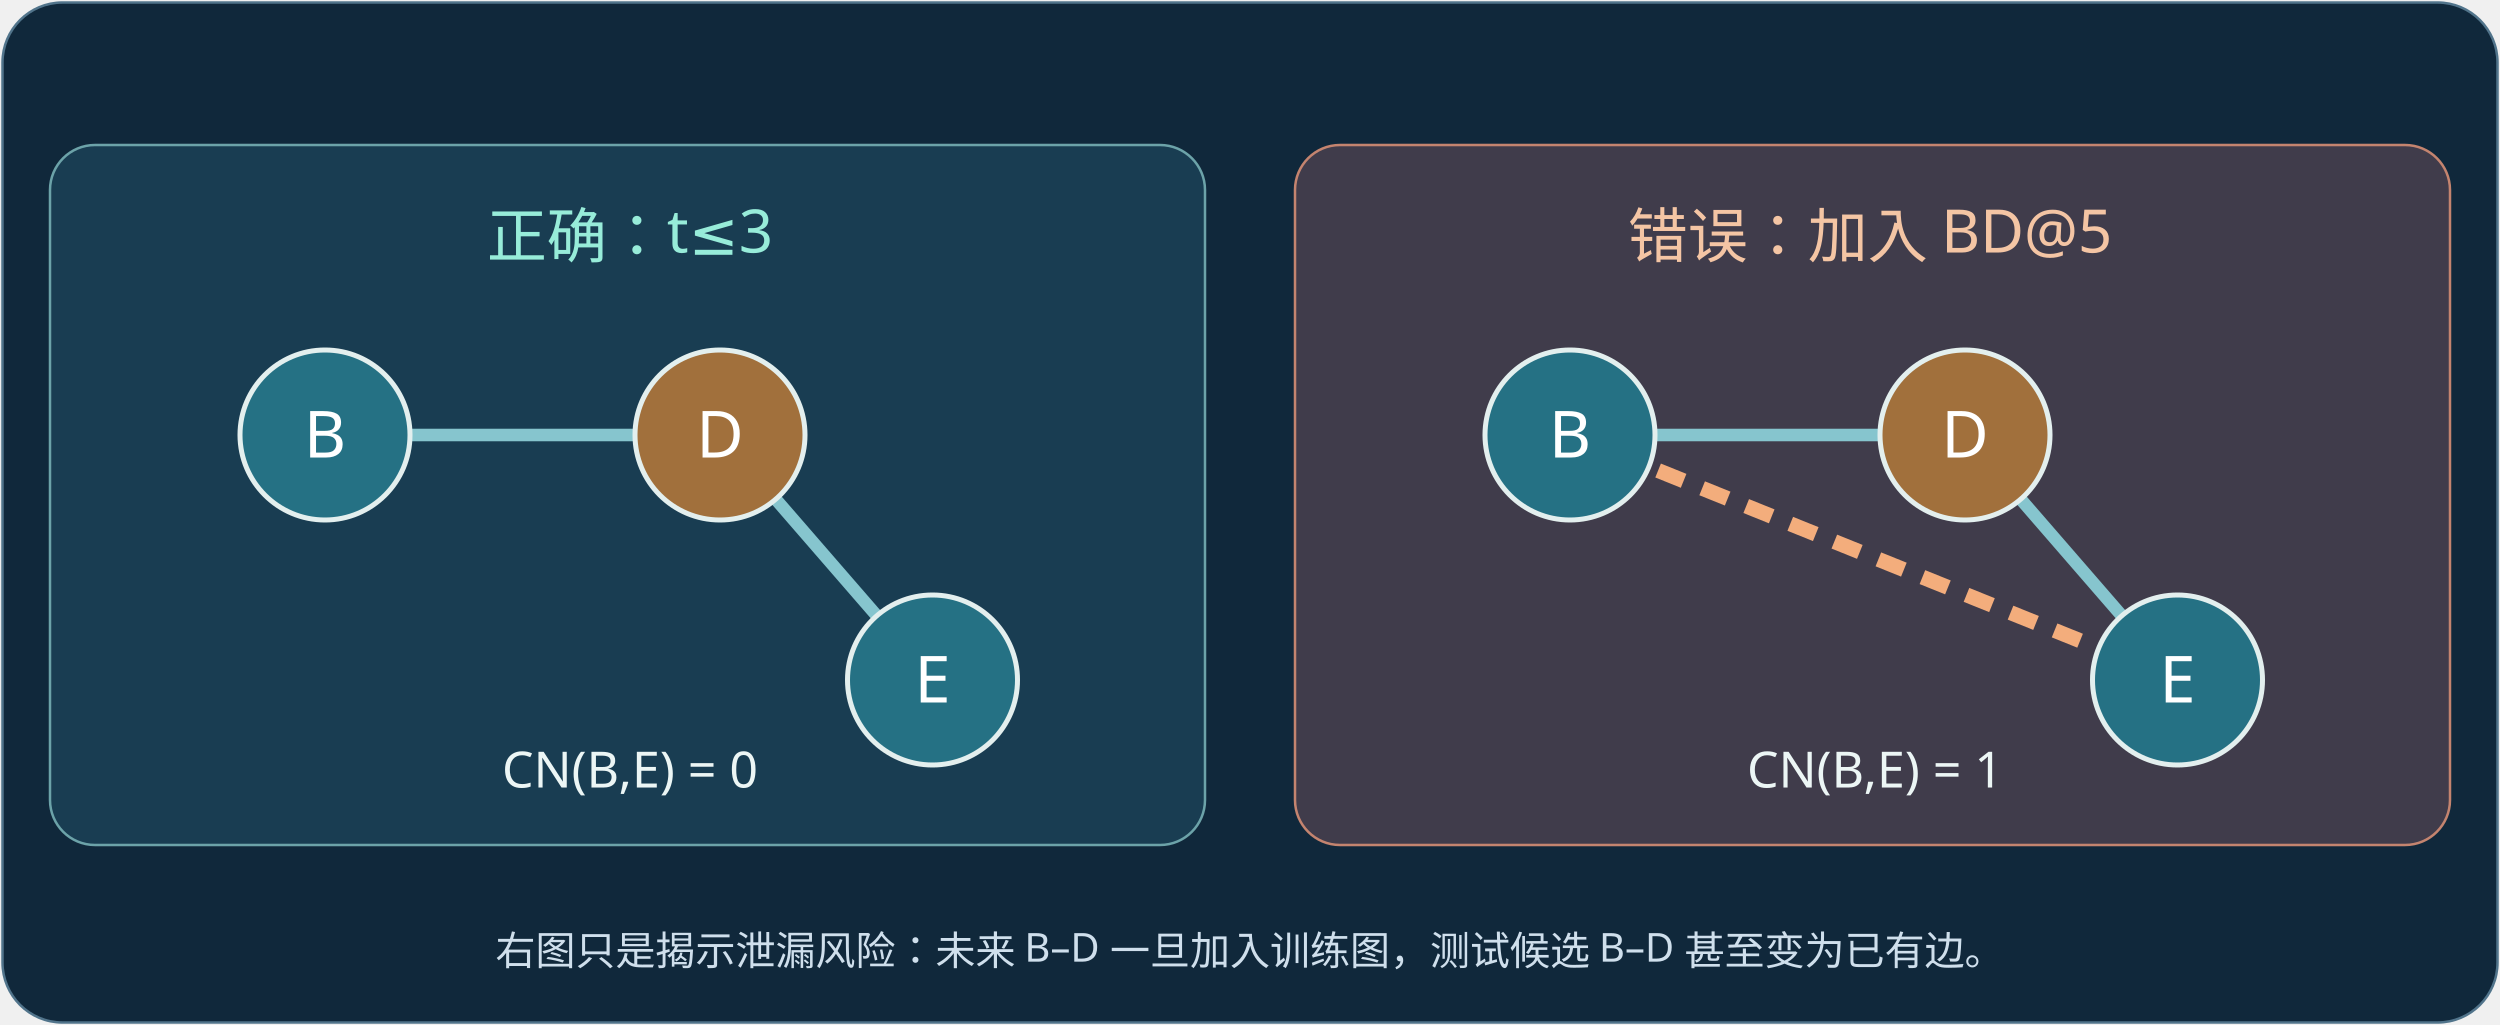
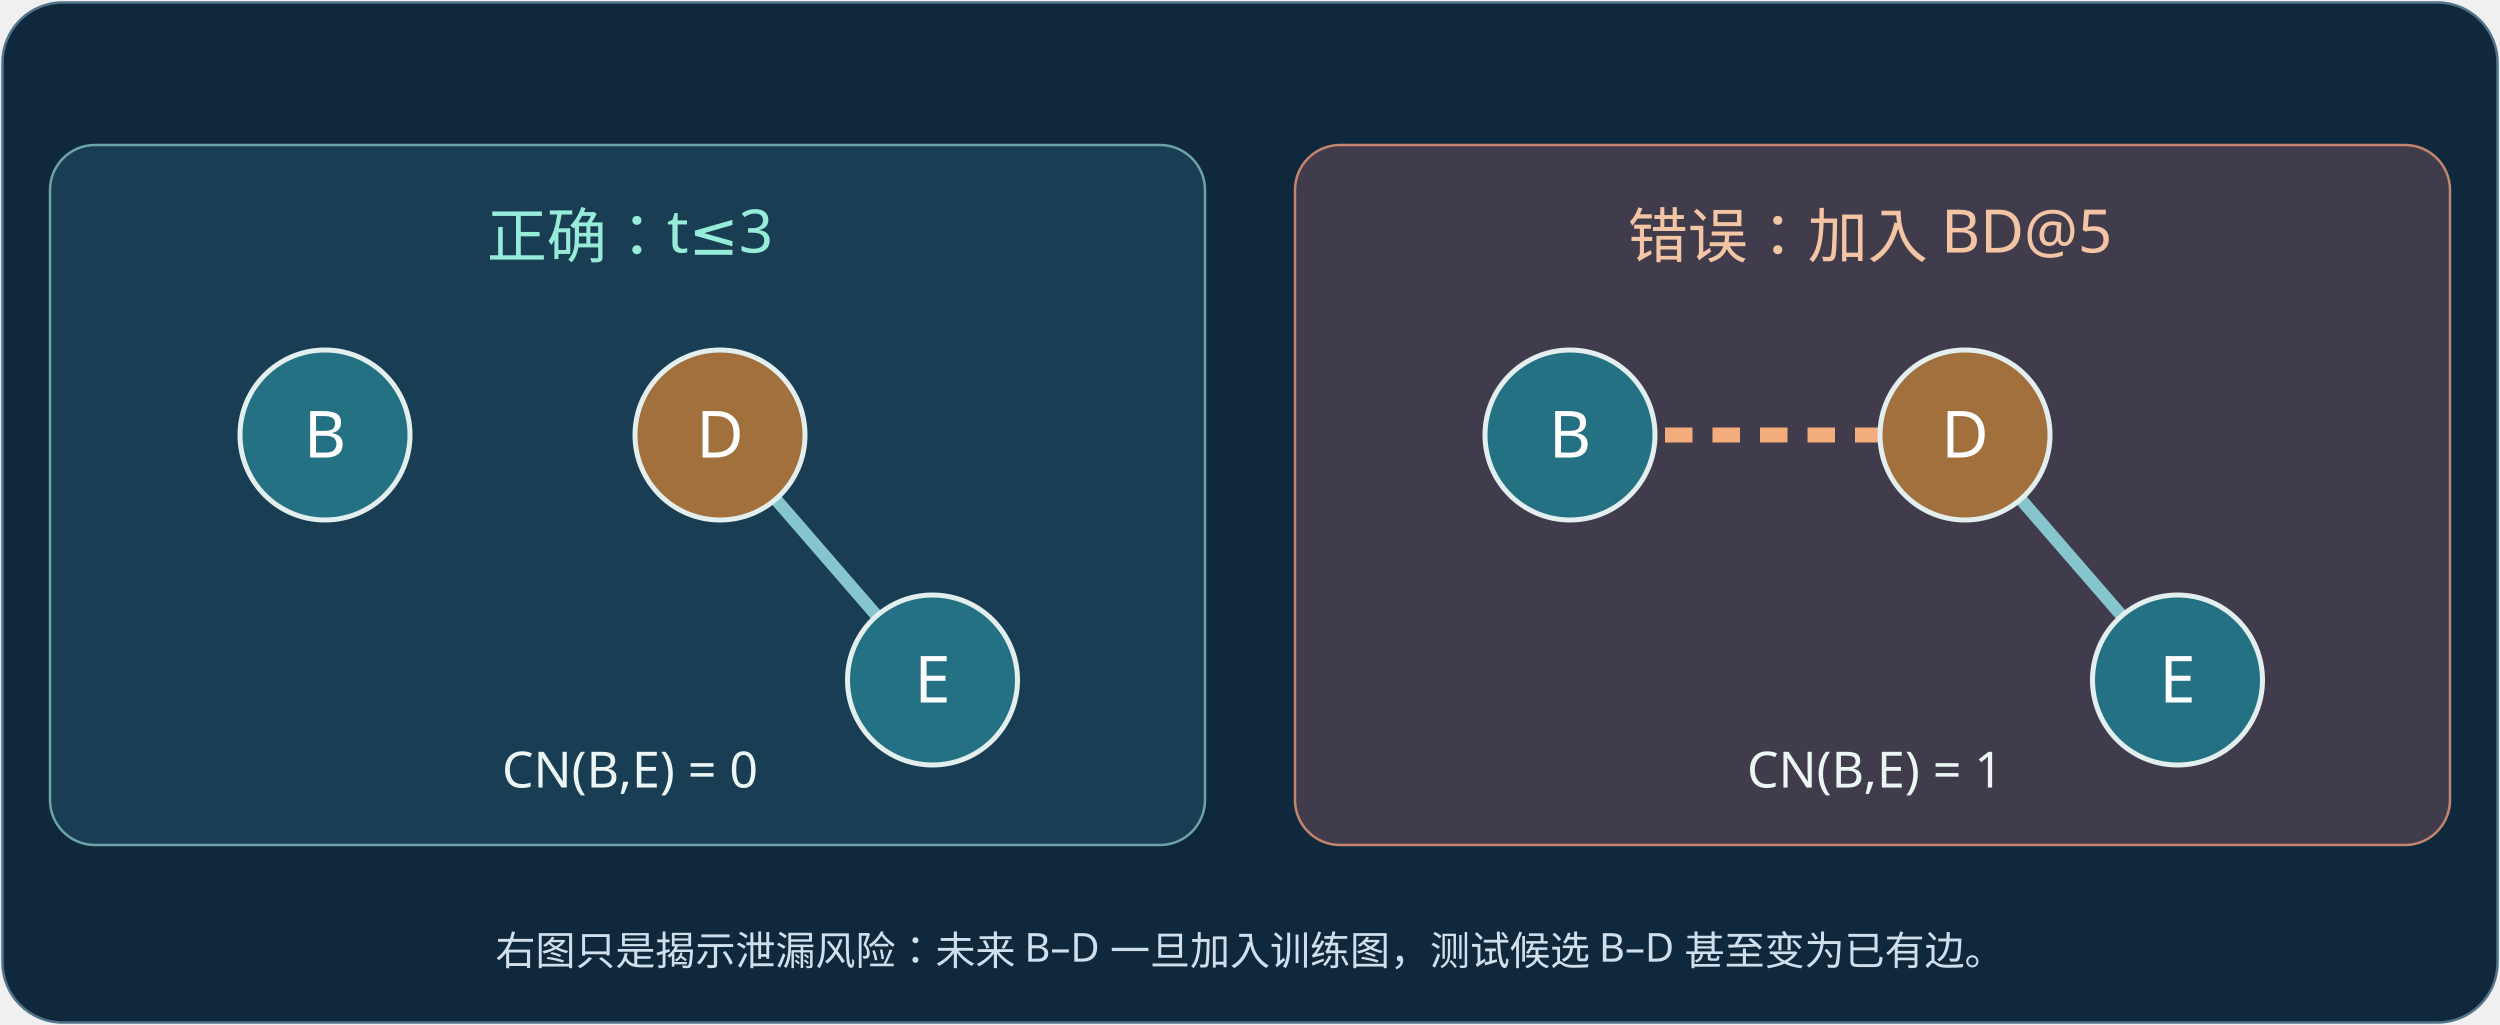
<svg xmlns="http://www.w3.org/2000/svg" viewBox="0 0 1000 410" role="img" aria-labelledby="f-pollution-title f-pollution-desc">
  <rect x="1" y="1" width="998" height="408" rx="24" fill="#10283b" stroke="#51748b" />
  <g font-family="system-ui,'PingFang SC',sans-serif">
    <rect x="20" y="58" width="462" height="280" rx="18" fill="#193d52" stroke="#6ca3a9" />
    <rect x="518" y="58" width="462" height="280" rx="18" fill="#403c4b" stroke="#c4846f" />
    <text x="252" y="103" fill="#97ecd9" font-size="24" text-anchor="middle">正确：t≤3</text>
    <text x="748" y="103" fill="#f4c5a4" font-size="24" text-anchor="middle">错误：加入 BD@5</text>
-     <path d="M130 174 L288 174 L373 272" stroke="#86c5ce" stroke-width="5" fill="none" />
+     <path d="M288 174 L373 272" stroke="#86c5ce" stroke-width="5" fill="none" />
    <circle cx="130" cy="174" r="34" fill="#257184" stroke="#e3efee" stroke-width="2" />
    <text x="130" y="183" text-anchor="middle" fill="#fff" font-size="26">B</text>
    <circle cx="288" cy="174" r="34" fill="#a1703c" stroke="#e3efee" stroke-width="2" />
    <text x="288" y="183" text-anchor="middle" fill="#fff" font-size="26">D</text>
    <circle cx="373" cy="272" r="34" fill="#257184" stroke="#e3efee" stroke-width="2" />
    <text x="373" y="281" text-anchor="middle" fill="#fff" font-size="26">E</text>
    <text x="252" y="315" text-anchor="middle" fill="#ecf6f5" font-size="20">CN(B,E) = 0</text>
-     <path d="M628 174 L786 174 L871 272" stroke="#86c5ce" stroke-width="5" fill="none" />
-     <path d="M628 174 L871 272" stroke="#f3ad7c" stroke-width="6" stroke-dasharray="11 8" fill="none" />
+     <path d="M786 174 L871 272" stroke="#86c5ce" stroke-width="5" fill="none" />
+     <path d="M628 174 L786 174" stroke="#f3ad7c" stroke-width="6" stroke-dasharray="11 8" fill="none" />
    <circle cx="628" cy="174" r="34" fill="#257184" stroke="#e3efee" stroke-width="2" />
    <text x="628" y="183" text-anchor="middle" fill="#fff" font-size="26">B</text>
    <circle cx="786" cy="174" r="34" fill="#a1703c" stroke="#e3efee" stroke-width="2" />
    <text x="786" y="183" text-anchor="middle" fill="#fff" font-size="26">D</text>
    <circle cx="871" cy="272" r="34" fill="#257184" stroke="#e3efee" stroke-width="2" />
    <text x="871" y="281" text-anchor="middle" fill="#fff" font-size="26">E</text>
    <text x="750" y="315" text-anchor="middle" fill="#ecf6f5" font-size="20">CN(B,E) = 1</text>
    <text x="500" y="386" text-anchor="middle" fill="#cfdfec" font-size="16">右图只是揭示泄漏风险：未来 B–D 一旦加入训练图，测试候选 B–D 甚至变为已有边。</text>
  </g>
</svg>
